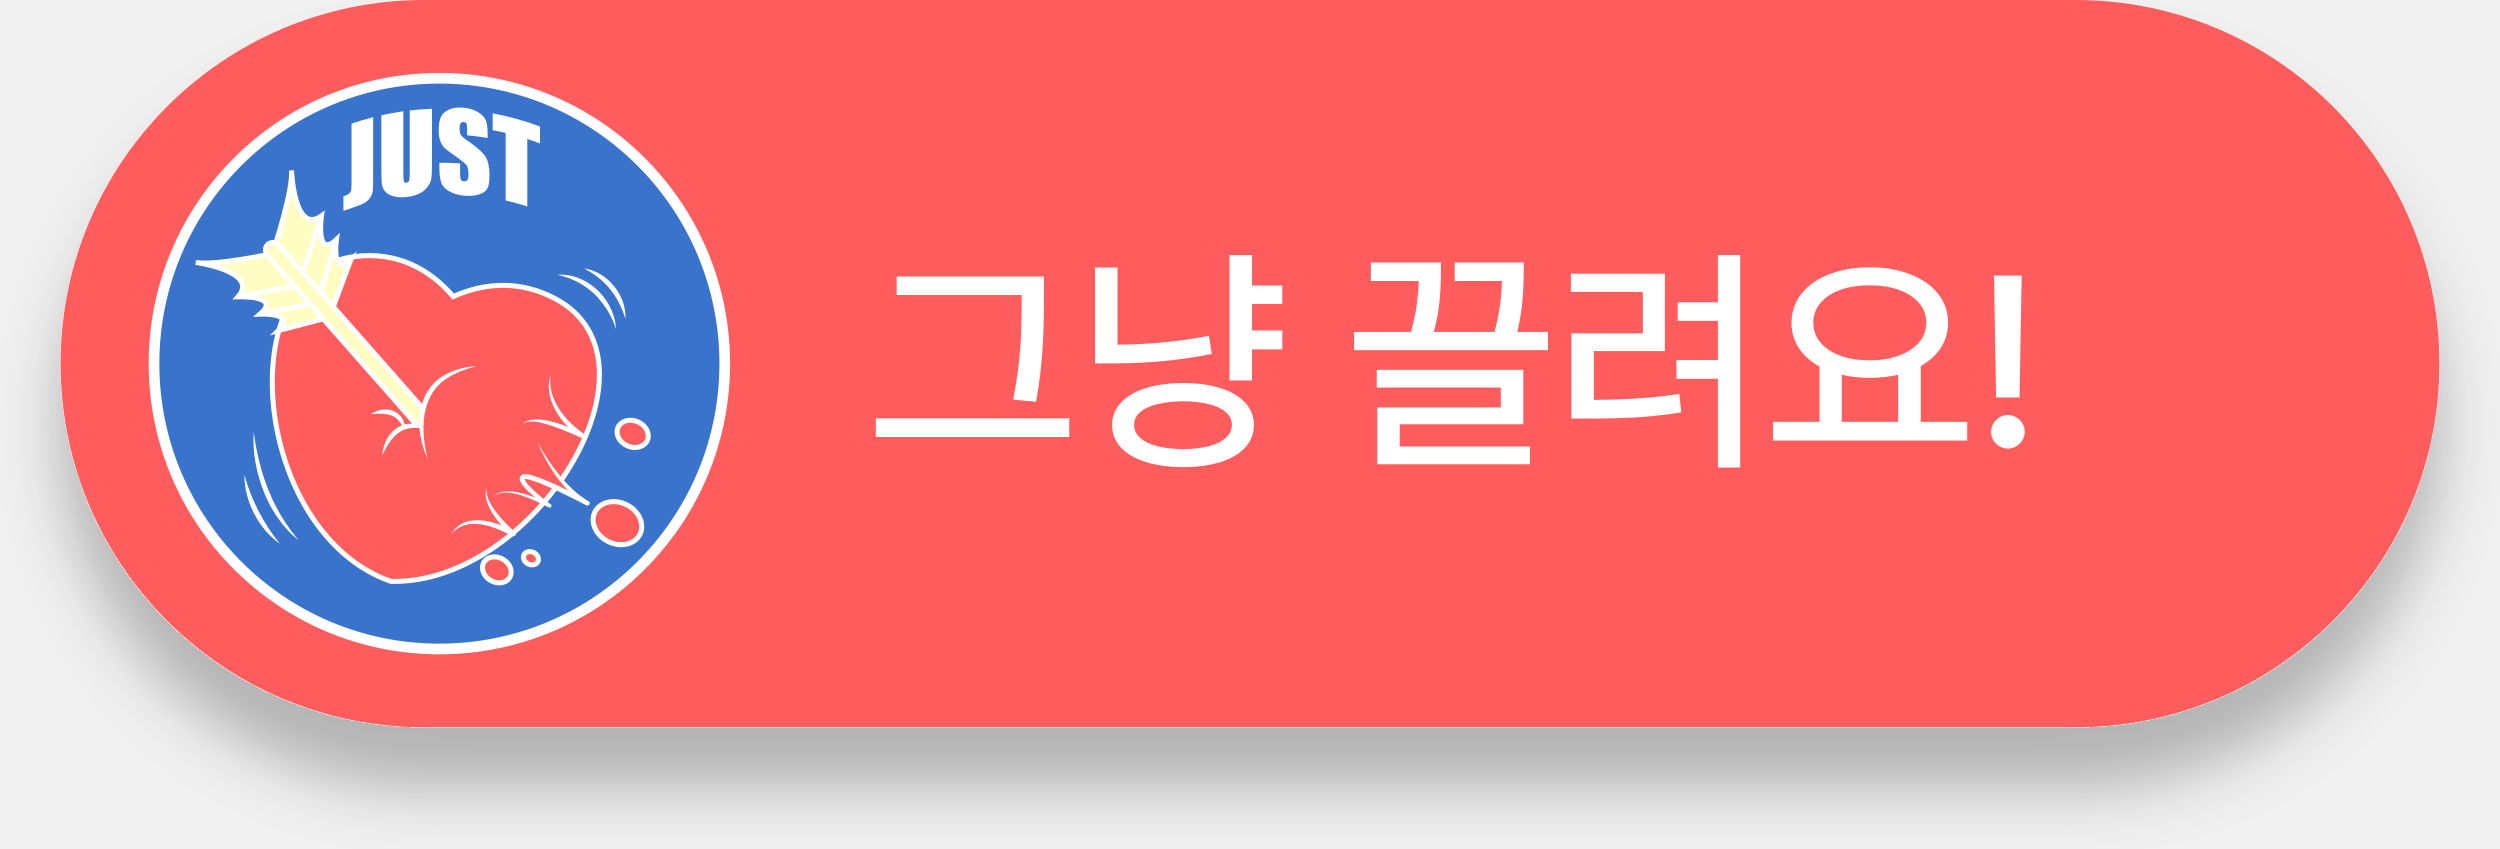
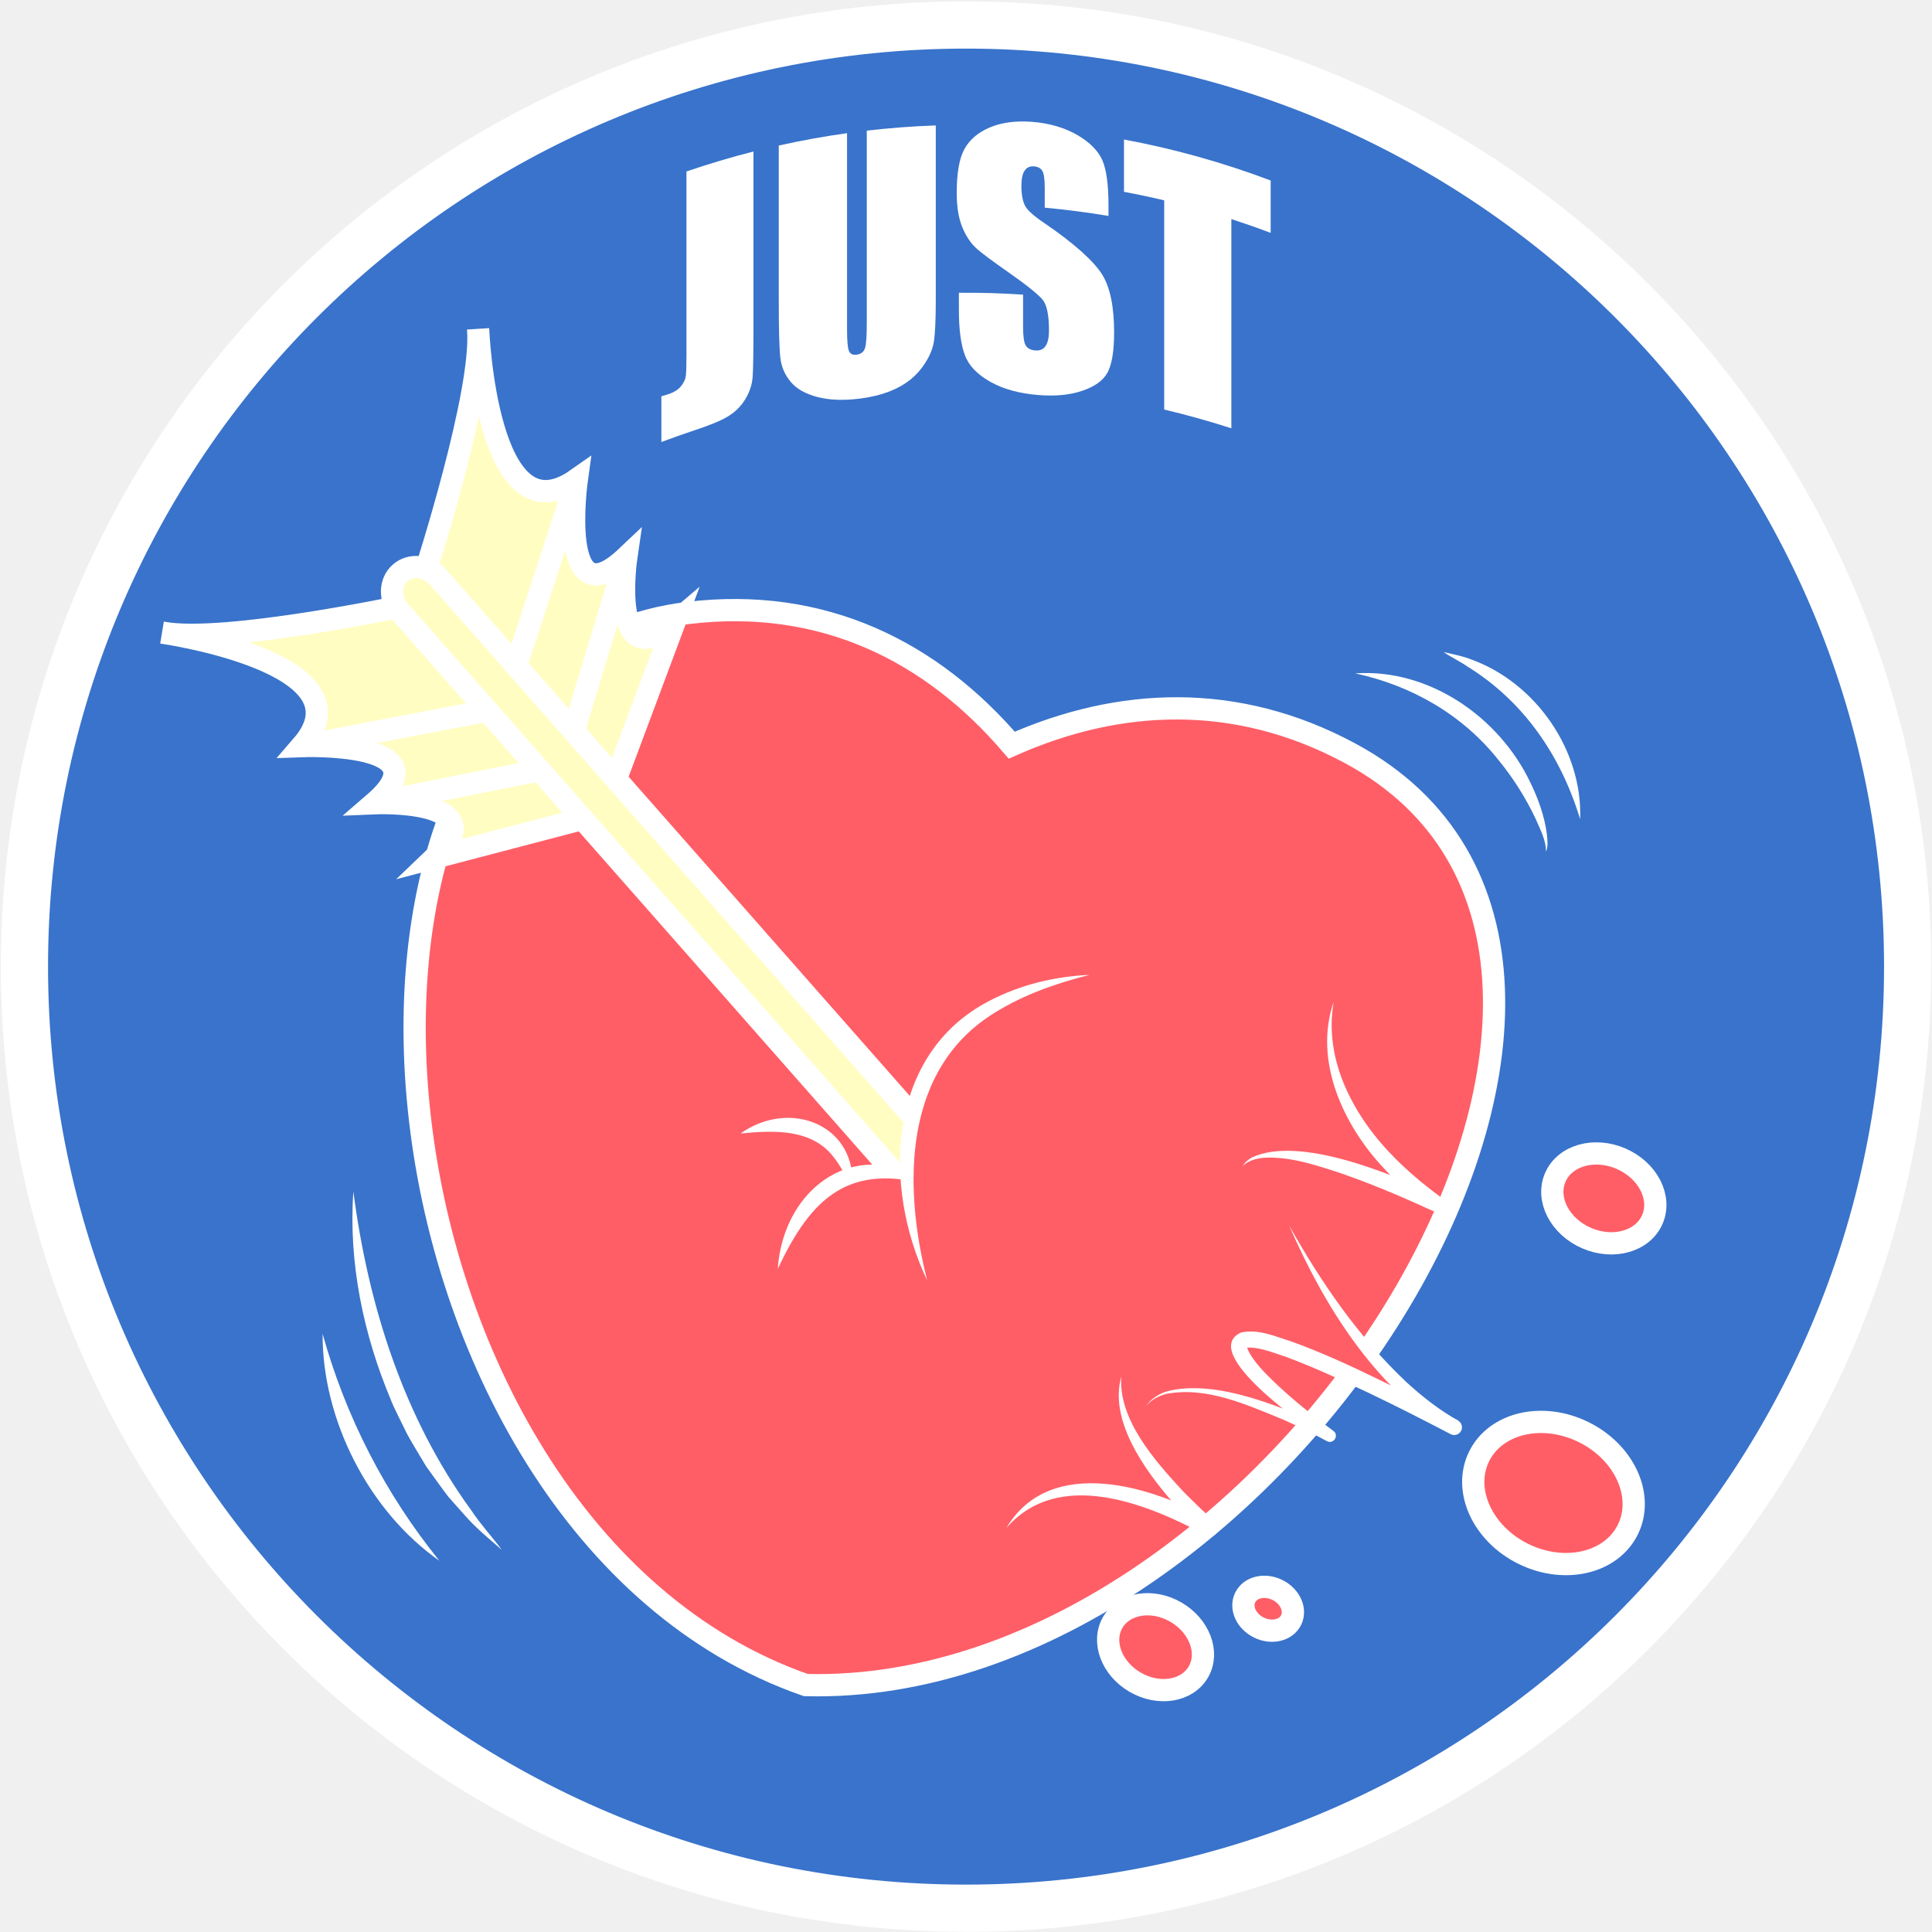
- <svg xmlns="http://www.w3.org/2000/svg" width="165" height="56" viewBox="0 0 165 56" fill="none">
-   <g filter="url(#filter0_d_2004_21196)">
-     <rect x="4" width="157" height="48" rx="24" fill="#FF5D5D" />
-     <path d="M28.999 42.833C39.401 42.833 47.833 34.401 47.833 23.999C47.833 13.597 39.401 5.165 28.999 5.165C18.597 5.165 10.165 13.597 10.165 23.999C10.165 34.401 18.597 42.833 28.999 42.833Z" fill="#3973CB" stroke="white" stroke-width="0.704" stroke-miterlimit="10" />
-     <path d="M24.628 7.734V11.457C24.628 12.014 24.622 12.374 24.61 12.536C24.598 12.698 24.547 12.855 24.454 13.008C24.361 13.161 24.236 13.284 24.079 13.378C23.922 13.473 23.686 13.567 23.372 13.67C23.136 13.749 22.901 13.832 22.666 13.92V12.947C22.751 12.922 22.812 12.903 22.85 12.889C22.95 12.853 23.029 12.8 23.087 12.728C23.144 12.658 23.178 12.584 23.188 12.508C23.196 12.431 23.201 12.287 23.201 12.077V8.159C23.672 7.999 24.147 7.856 24.626 7.734H24.628Z" fill="white" />
-     <path d="M28.51 7.179V10.902C28.51 11.323 28.496 11.62 28.468 11.793C28.44 11.964 28.357 12.143 28.22 12.331C28.083 12.517 27.902 12.665 27.677 12.776C27.453 12.886 27.189 12.959 26.885 12.996C26.549 13.039 26.253 13.029 25.997 12.963C25.741 12.898 25.551 12.793 25.424 12.643C25.297 12.493 25.223 12.322 25.201 12.132C25.178 11.941 25.167 11.531 25.167 10.903V7.607C25.648 7.5 26.135 7.412 26.621 7.344V11.52C26.621 11.764 26.634 11.917 26.661 11.981C26.688 12.045 26.742 12.071 26.823 12.06C26.915 12.049 26.975 12.004 27.001 11.927C27.028 11.849 27.041 11.672 27.041 11.394V7.29C27.53 7.233 28.019 7.196 28.51 7.179Z" fill="white" />
-     <path d="M32.187 9.106C31.736 9.031 31.283 8.972 30.829 8.93V8.517C30.829 8.324 30.811 8.2 30.776 8.144C30.741 8.088 30.683 8.058 30.601 8.051C30.513 8.043 30.446 8.074 30.4 8.142C30.354 8.21 30.332 8.317 30.332 8.462C30.332 8.647 30.358 8.789 30.408 8.887C30.456 8.984 30.596 9.107 30.823 9.26C31.476 9.704 31.886 10.085 32.053 10.357C32.221 10.629 32.306 11.04 32.306 11.586C32.306 11.983 32.259 12.267 32.166 12.44C32.072 12.613 31.893 12.741 31.624 12.831C31.355 12.921 31.041 12.948 30.684 12.919C30.291 12.886 29.955 12.797 29.677 12.642C29.398 12.487 29.215 12.3 29.13 12.073C29.044 11.847 29 11.525 29 11.107V10.742C29.456 10.738 29.912 10.751 30.367 10.782V11.459C30.367 11.668 30.386 11.803 30.425 11.866C30.463 11.928 30.532 11.963 30.629 11.97C30.727 11.978 30.799 11.947 30.848 11.875C30.896 11.803 30.919 11.694 30.919 11.545C30.919 11.217 30.873 10.998 30.783 10.889C30.69 10.78 30.461 10.59 30.095 10.334C29.73 10.077 29.486 9.901 29.368 9.792C29.249 9.683 29.151 9.534 29.072 9.343C28.993 9.153 28.955 8.911 28.955 8.615C28.955 8.189 29.01 7.877 29.12 7.678C29.23 7.481 29.41 7.327 29.657 7.223C29.903 7.118 30.203 7.076 30.552 7.102C30.933 7.131 31.257 7.229 31.525 7.385C31.793 7.541 31.969 7.723 32.056 7.921C32.143 8.12 32.186 8.442 32.186 8.883V9.104L32.187 9.106Z" fill="white" />
-     <path d="M35.641 8.352V9.467C35.364 9.362 35.084 9.265 34.803 9.173V13.628C34.33 13.476 33.853 13.342 33.373 13.229V8.774C33.089 8.707 32.804 8.646 32.517 8.593V7.479C33.576 7.676 34.621 7.967 35.642 8.352H35.641Z" fill="white" />
-     <path d="M36.683 19.733C34.401 18.503 32.056 18.619 29.914 19.57C28.318 17.703 26.144 16.595 23.43 16.927C15.065 17.948 16.672 35.197 25.796 38.37C35.298 38.612 44.356 23.866 36.683 19.733Z" fill="#FF5D5D" stroke="white" stroke-width="0.332" stroke-miterlimit="10" />
-     <path d="M36.355 24.696C36.355 24.696 35.647 26.712 38.382 28.728C38.382 28.728 35.178 27.169 34.523 27.996" fill="#FF5D5D" />
-     <path d="M36.355 24.696C36.141 25.881 36.772 27.026 37.589 27.839C37.864 28.114 38.163 28.367 38.48 28.597C38.638 28.714 38.489 28.961 38.312 28.875C37.703 28.595 37.077 28.329 36.441 28.113C35.969 27.961 35.48 27.799 34.979 27.821C34.817 27.832 34.648 27.874 34.524 27.996C34.571 27.924 34.638 27.863 34.714 27.818C35.668 27.366 37.538 28.157 38.455 28.582L38.287 28.86C37.961 28.616 37.648 28.351 37.372 28.049C36.552 27.183 35.943 25.887 36.356 24.696H36.355Z" fill="white" />
-     <path d="M42.239 35.257C42.569 34.583 42.17 33.71 41.348 33.307C40.525 32.905 39.591 33.125 39.261 33.799C38.931 34.473 39.33 35.346 40.153 35.748C40.975 36.151 41.909 35.931 42.239 35.257Z" fill="#FF5D5D" stroke="white" stroke-width="0.332" stroke-linejoin="round" />
-     <path d="M33.647 38.106C33.871 37.719 33.669 37.183 33.196 36.91C32.723 36.636 32.158 36.729 31.934 37.117C31.71 37.505 31.912 38.041 32.385 38.314C32.858 38.587 33.423 38.494 33.647 38.106Z" fill="#FF5D5D" stroke="white" stroke-width="0.332" stroke-linejoin="round" />
-     <path d="M42.727 29.056C42.917 28.617 42.637 28.073 42.101 27.841C41.565 27.608 40.976 27.776 40.786 28.215C40.596 28.654 40.877 29.198 41.413 29.43C41.949 29.662 42.537 29.494 42.727 29.056Z" fill="#FF5D5D" stroke="white" stroke-width="0.332" stroke-linejoin="round" />
-     <path d="M35.503 37.068C35.604 36.86 35.481 36.591 35.227 36.467C34.973 36.342 34.685 36.41 34.583 36.618C34.481 36.826 34.605 37.095 34.859 37.22C35.112 37.344 35.401 37.276 35.503 37.068Z" fill="#FF5D5D" stroke="white" stroke-width="0.332" stroke-linejoin="round" />
-     <path d="M35.462 29.174C35.462 29.174 36.786 32.079 38.764 33.212C38.764 33.212 34.141 30.713 34.474 31.679C34.682 32.28 36.275 33.385 36.275 33.385C36.275 33.385 33.34 31.807 32.598 32.791" fill="#FF5D5D" />
-     <path d="M35.462 29.174C36.101 30.317 36.857 31.416 37.812 32.313C38.129 32.603 38.469 32.869 38.842 33.079C38.916 33.121 38.942 33.216 38.9 33.29C38.858 33.364 38.764 33.39 38.691 33.349C38.151 33.068 37.606 32.789 37.056 32.526C36.505 32.267 35.951 32.008 35.387 31.8C35.141 31.721 34.851 31.598 34.599 31.623C34.594 31.624 34.594 31.625 34.599 31.622C34.604 31.619 34.613 31.608 34.615 31.6C34.659 31.754 34.829 31.967 34.969 32.113C35.383 32.543 35.866 32.927 36.346 33.284C36.47 33.371 36.353 33.562 36.219 33.49C35.936 33.337 35.642 33.193 35.346 33.06C34.614 32.763 33.815 32.392 33.01 32.545C32.854 32.584 32.706 32.663 32.6 32.79C32.692 32.653 32.839 32.556 32.997 32.501C33.999 32.221 35.422 32.844 36.333 33.275L36.206 33.481C35.855 33.241 33.631 31.72 34.501 31.317C34.862 31.244 35.167 31.393 35.496 31.493C36.084 31.704 36.643 31.96 37.198 32.23C37.751 32.5 38.299 32.777 38.838 33.073L38.687 33.344C37.165 32.398 36.159 30.78 35.461 29.171L35.462 29.174Z" fill="white" />
-     <path d="M32.105 32.192C32.105 32.192 31.704 33.277 33.88 35.233C33.88 35.233 31.015 33.496 29.806 35.23" fill="#FF5D5D" />
-     <path d="M32.105 32.192C32.041 33.061 32.783 33.891 33.338 34.491C33.548 34.703 33.763 34.912 33.988 35.112C34.133 35.243 33.962 35.474 33.795 35.372C32.624 34.74 30.852 34.022 29.806 35.228C30.686 33.747 32.759 34.396 33.965 35.093L33.772 35.353C33.544 35.145 33.323 34.928 33.118 34.695C32.569 34.06 31.855 33.072 32.107 32.192H32.105Z" fill="white" />
-     <path d="M18.184 16.11C18.184 16.11 19.349 12.504 19.24 11.248C19.24 11.248 19.408 15.525 21.215 14.252C21.215 14.252 20.813 17.125 22.204 15.809C22.204 15.809 21.847 18.252 23.163 17.128L21.961 20.341" fill="#FFFDC2" />
-     <path d="M18.184 16.11C18.184 16.11 19.349 12.504 19.24 11.248C19.24 11.248 19.408 15.525 21.215 14.252C21.215 14.252 20.813 17.125 22.204 15.809C22.204 15.809 21.847 18.252 23.163 17.128L21.961 20.341" stroke="white" stroke-width="0.332" stroke-miterlimit="10" />
-     <path d="M17.867 16.761C17.867 16.761 14.162 17.555 12.923 17.319C12.923 17.319 17.161 17.919 15.713 19.588C15.713 19.588 18.613 19.48 17.161 20.73C17.161 20.73 19.628 20.622 18.377 21.818L21.695 20.949" fill="#FFFDC2" />
-     <path d="M17.867 16.761C17.867 16.761 14.162 17.555 12.923 17.319C12.923 17.319 17.161 17.919 15.713 19.588C15.713 19.588 18.613 19.48 17.161 20.73C17.161 20.73 19.628 20.622 18.377 21.818L21.695 20.949" stroke="white" stroke-width="0.332" stroke-miterlimit="10" />
-     <path d="M28.274 28.574C28.094 28.591 27.909 28.513 27.78 28.367L17.674 16.894C17.465 16.657 17.468 16.312 17.681 16.125C17.894 15.938 18.235 15.978 18.444 16.215L28.55 27.689C28.85 28.03 28.693 28.532 28.274 28.573V28.574Z" fill="#FFFDC2" stroke="white" stroke-width="0.332" stroke-miterlimit="10" />
-     <path d="M21.215 14.252L19.999 17.983" stroke="white" stroke-width="0.332" stroke-miterlimit="10" />
-     <path d="M22.204 15.808L21.151 19.289" stroke="white" stroke-width="0.332" stroke-miterlimit="10" />
-     <path d="M15.713 19.588L19.423 18.88" stroke="white" stroke-width="0.332" stroke-miterlimit="10" />
-     <path d="M17.161 20.73L20.471 20.07" stroke="white" stroke-width="0.332" stroke-miterlimit="10" />
-     <path d="M29.826 28.406H26.176V31.074H29.826V28.406Z" fill="#FF5D5D" />
-     <path d="M24.491 27.336C24.491 27.336 26.396 26.535 26.724 28.459L24.491 27.336Z" fill="#FF5D5D" />
-     <path d="M24.491 27.337C25.471 26.638 26.839 27.155 26.724 28.46C26.615 28.229 26.508 28.013 26.37 27.833C25.933 27.237 25.166 27.271 24.492 27.337H24.491Z" fill="white" />
-     <path d="M25.234 30.047C25.234 30.047 25.845 27.213 28.32 28.384L25.234 30.047Z" fill="#FF5D5D" />
-     <path d="M25.234 30.046C25.345 28.392 26.861 27.324 28.32 28.384C26.676 27.909 25.909 28.601 25.234 30.046Z" fill="white" />
-     <path d="M28.222 30.274C28.222 30.274 26.123 24.95 31.471 24.166L28.222 30.274Z" fill="#FF5D5D" />
-     <path d="M28.223 30.274C27.324 28.391 27.41 25.745 29.47 24.683C30.097 24.355 30.787 24.195 31.471 24.164C30.807 24.331 30.163 24.558 29.599 24.905C27.734 26.028 27.741 28.382 28.223 30.273V30.274Z" fill="white" />
-     <path d="M16.745 28.5C17.041 30.769 17.75 33.02 19.108 34.881C19.288 35.153 19.52 35.403 19.715 35.665C19.469 35.451 19.198 35.23 18.982 34.983L18.648 34.607C18.501 34.416 18.346 34.194 18.202 33.997C18.079 33.785 17.934 33.559 17.818 33.345C17.743 33.185 17.554 32.824 17.494 32.663C16.946 31.358 16.645 29.916 16.745 28.499V28.5Z" fill="white" />
-     <path d="M16.13 31.346C16.595 33.01 17.38 34.54 18.466 35.883C17.055 34.895 16.122 33.067 16.13 31.346Z" fill="white" />
-     <path d="M41.283 21.051C40.903 19.792 40.164 18.701 39.04 18.004C38.884 17.895 38.712 17.817 38.553 17.708C38.74 17.75 38.934 17.788 39.112 17.858C40.4 18.328 41.335 19.677 41.283 21.05V21.051Z" fill="white" />
-     <path d="M40.598 21.701C40.605 21.47 40.481 21.252 40.393 21.043C40.196 20.627 39.95 20.236 39.66 19.881C38.941 18.967 37.921 18.379 36.784 18.134C38.257 18.033 39.659 19.004 40.285 20.312C40.444 20.637 40.568 20.983 40.617 21.342C40.627 21.46 40.65 21.59 40.598 21.701Z" fill="white" />
-     <path d="M68.898 19.75C68.898 20.568 68.888 21.276 68.867 21.875C68.852 22.469 68.807 23.159 68.734 23.945C68.662 24.732 68.544 25.588 68.383 26.516L66.867 26.375C67.039 25.505 67.167 24.685 67.25 23.914C67.333 23.143 67.383 22.458 67.398 21.859C67.419 21.26 67.43 20.557 67.43 19.75V19.469H59.18V18.25H68.898V19.75ZM57.805 27.609H70.57V28.844H57.805V27.609ZM84.633 20.062H82.633V21.812H84.633V23.062H82.633V25.109H81.148V16.828H82.633V18.844H84.633V20.062ZM72.273 17.656H73.758V22.75C75.878 22.734 77.888 22.537 79.789 22.156L79.977 23.359C78.852 23.583 77.75 23.745 76.672 23.844C75.599 23.938 74.513 23.984 73.414 23.984H72.273V17.656ZM73.398 28.047C73.398 27.49 73.591 27.003 73.977 26.586C74.362 26.164 74.909 25.841 75.617 25.617C76.326 25.393 77.154 25.281 78.102 25.281C79.039 25.281 79.859 25.393 80.562 25.617C81.266 25.841 81.807 26.164 82.188 26.586C82.568 27.003 82.758 27.49 82.758 28.047C82.758 28.62 82.568 29.115 82.188 29.531C81.807 29.948 81.266 30.268 80.562 30.492C79.865 30.716 79.044 30.828 78.102 30.828C77.154 30.828 76.326 30.716 75.617 30.492C74.909 30.268 74.362 29.948 73.977 29.531C73.591 29.115 73.398 28.62 73.398 28.047ZM74.852 28.047C74.852 28.37 74.982 28.651 75.242 28.891C75.503 29.13 75.878 29.315 76.367 29.445C76.857 29.57 77.435 29.635 78.102 29.641C78.753 29.635 79.318 29.57 79.797 29.445C80.281 29.315 80.654 29.13 80.914 28.891C81.174 28.651 81.305 28.37 81.305 28.047C81.305 27.719 81.174 27.44 80.914 27.211C80.654 26.977 80.281 26.799 79.797 26.68C79.318 26.555 78.753 26.49 78.102 26.484C77.43 26.49 76.849 26.555 76.359 26.68C75.875 26.799 75.503 26.977 75.242 27.211C74.982 27.44 74.852 27.719 74.852 28.047ZM102.164 23.109H89.367V21.906H93.125C93.307 21.24 93.435 20.638 93.508 20.102C93.581 19.56 93.625 19.042 93.641 18.547H90.477V17.328H95.102V17.953C95.102 18.583 95.073 19.206 95.016 19.82C94.963 20.43 94.836 21.125 94.633 21.906H98.641C98.943 20.766 99.104 19.646 99.125 18.547H96.008V17.328H100.57V17.922C100.565 18.578 100.536 19.208 100.484 19.812C100.438 20.417 100.323 21.115 100.141 21.906H102.164V23.109ZM90.867 24.406H100.539V28H92.383V29.469H100.977V30.641H90.898V26.891H99.055V25.578H90.867V24.406ZM114.852 30.859H113.383V25H110.648V23.766H113.383V21.172H110.727V19.953H113.383V16.828H114.852V30.859ZM103.68 18.062H109.883V23.172H105.195V26.391C106.227 26.385 107.185 26.354 108.07 26.297C108.956 26.24 109.878 26.141 110.836 26L110.961 27.219C109.94 27.38 108.958 27.49 108.016 27.547C107.078 27.599 105.997 27.625 104.773 27.625H103.711V22H108.43V19.266H103.68V18.062ZM129.836 29.078H117.023V27.844H120.086V24.188C119.497 23.865 119.042 23.456 118.719 22.961C118.396 22.466 118.237 21.912 118.242 21.297C118.242 20.573 118.461 19.935 118.898 19.383C119.336 18.831 119.945 18.404 120.727 18.102C121.513 17.794 122.404 17.641 123.398 17.641C124.393 17.641 125.284 17.794 126.07 18.102C126.857 18.404 127.469 18.831 127.906 19.383C128.349 19.935 128.57 20.573 128.57 21.297C128.57 21.906 128.414 22.456 128.102 22.945C127.789 23.43 127.346 23.833 126.773 24.156V27.844H129.836V29.078ZM119.68 21.297C119.68 21.792 119.836 22.227 120.148 22.602C120.461 22.977 120.898 23.268 121.461 23.477C122.023 23.68 122.669 23.781 123.398 23.781C124.122 23.781 124.766 23.677 125.328 23.469C125.896 23.26 126.339 22.971 126.656 22.602C126.974 22.227 127.133 21.792 127.133 21.297C127.133 20.802 126.974 20.37 126.656 20C126.339 19.625 125.896 19.336 125.328 19.133C124.766 18.93 124.122 18.828 123.398 18.828C122.669 18.828 122.023 18.93 121.461 19.133C120.898 19.336 120.461 19.625 120.148 20C119.836 20.37 119.68 20.802 119.68 21.297ZM125.273 27.844V24.734C124.69 24.87 124.065 24.938 123.398 24.938C122.742 24.938 122.128 24.87 121.555 24.734V27.844H125.273ZM133.289 26.234H131.742L131.602 18.188H133.43L133.289 26.234ZM131.414 28.516C131.414 28.312 131.464 28.125 131.562 27.953C131.661 27.781 131.794 27.646 131.961 27.547C132.133 27.443 132.32 27.391 132.523 27.391C132.721 27.391 132.904 27.44 133.07 27.539C133.242 27.638 133.378 27.773 133.477 27.945C133.581 28.117 133.633 28.302 133.633 28.5C133.633 28.698 133.581 28.883 133.477 29.055C133.378 29.221 133.242 29.357 133.07 29.461C132.904 29.56 132.721 29.609 132.523 29.609C132.326 29.609 132.141 29.56 131.969 29.461C131.802 29.362 131.667 29.229 131.562 29.062C131.464 28.896 131.414 28.713 131.414 28.516Z" fill="white" />
-   </g>
-   <defs>
-     <filter id="filter0_d_2004_21196" x="0" y="0" width="165" height="56" filterUnits="userSpaceOnUse" color-interpolation-filters="sRGB">
-       <feFlood flood-opacity="0" result="BackgroundImageFix" />
-       <feColorMatrix in="SourceAlpha" type="matrix" values="0 0 0 0 0 0 0 0 0 0 0 0 0 0 0 0 0 0 127 0" result="hardAlpha" />
-       <feOffset dy="4" />
-       <feGaussianBlur stdDeviation="2" />
-       <feComposite in2="hardAlpha" operator="out" />
-       <feColorMatrix type="matrix" values="0 0 0 0 0 0 0 0 0 0 0 0 0 0 0 0 0 0 0.25 0" />
-       <feBlend mode="normal" in2="BackgroundImageFix" result="effect1_dropShadow_2004_21196" />
-       <feBlend mode="normal" in="SourceGraphic" in2="effect1_dropShadow_2004_21196" result="shape" />
-     </filter>
-   </defs>
+ <svg xmlns="http://www.w3.org/2000/svg" width="635" height="635" viewBox="0 0 635 635" fill="none">
+   <path d="M317.515 627.186C488.439 627.186 627 488.624 627 317.701C627 146.777 488.439 8.216 317.515 8.216C146.591 8.216 8.03 146.777 8.03 317.701C8.03 488.624 146.591 627.186 317.515 627.186Z" fill="#3973CB" stroke="white" stroke-width="15.518" stroke-miterlimit="10" />
+   <path d="M443.771 247.6C406.27 227.391 367.736 229.294 332.537 244.918C306.31 214.25 270.586 196.035 225.98 201.49C88.538 218.274 114.946 501.713 264.858 553.841C421.006 557.828 569.848 315.515 443.771 247.6Z" fill="#FF5E67" stroke="white" stroke-width="7.314" stroke-miterlimit="10" />
+   <path d="M247.644 49.799V107.255C247.644 115.865 247.553 121.411 247.372 123.912C247.19 126.413 246.393 128.842 244.961 131.198C243.529 133.555 241.608 135.458 239.179 136.908C236.75 138.376 233.107 139.826 228.268 141.421C224.625 142.635 221 143.922 217.375 145.281V130.256C218.68 129.875 219.622 129.585 220.202 129.368C221.743 128.806 222.975 127.99 223.864 126.885C224.752 125.797 225.277 124.655 225.422 123.477C225.549 122.299 225.622 120.07 225.622 116.825V56.36C232.89 53.877 240.23 51.684 247.625 49.799H247.644Z" fill="white" />
+   <path d="M307.566 41.228V98.685C307.566 105.192 307.348 109.777 306.913 112.442C306.478 115.088 305.209 117.843 303.089 120.743C300.968 123.625 298.177 125.909 294.715 127.612C291.253 129.316 287.175 130.44 282.481 131.02C277.297 131.672 272.729 131.527 268.778 130.512C264.827 129.497 261.891 127.884 259.933 125.564C257.976 123.244 256.834 120.616 256.489 117.68C256.127 114.726 255.964 108.4 255.964 98.703V47.826C263.395 46.177 270.899 44.817 278.403 43.766V108.237C278.403 111.989 278.602 114.363 279.019 115.342C279.436 116.339 280.269 116.737 281.52 116.574C282.952 116.393 283.876 115.704 284.275 114.508C284.692 113.312 284.891 110.575 284.891 106.279V42.932C292.431 42.062 299.989 41.482 307.566 41.228Z" fill="white" />
+   <path d="M364.351 70.973C357.391 69.813 350.395 68.907 343.38 68.255V61.875C343.38 58.902 343.109 56.981 342.565 56.129C342.021 55.259 341.133 54.788 339.864 54.679C338.505 54.57 337.472 55.041 336.765 56.093C336.058 57.144 335.714 58.793 335.714 61.023C335.714 63.886 336.112 66.08 336.892 67.584C337.635 69.088 339.792 70.992 343.29 73.348C353.367 80.199 359.693 86.09 362.285 90.277C364.877 94.482 366.182 100.825 366.182 109.253C366.182 115.38 365.457 119.766 364.025 122.43C362.575 125.095 359.802 127.07 355.651 128.466C351.5 129.862 346.661 130.279 341.151 129.825C335.079 129.318 329.895 127.94 325.6 125.548C321.304 123.155 318.477 120.274 317.154 116.775C315.83 113.277 315.16 108.311 315.16 101.858V96.222C322.192 96.167 329.225 96.367 336.257 96.838V107.296C336.257 110.522 336.547 112.607 337.145 113.567C337.744 114.528 338.795 115.072 340.299 115.18C341.804 115.307 342.927 114.818 343.67 113.712C344.414 112.607 344.776 110.921 344.776 108.619C344.776 103.562 344.069 100.173 342.674 98.487C341.242 96.802 337.707 93.883 332.052 89.932C326.415 85.963 322.664 83.244 320.833 81.558C319.002 79.873 317.48 77.571 316.265 74.635C315.051 71.698 314.453 67.965 314.453 63.397C314.453 56.818 315.305 51.996 317.009 48.933C318.712 45.888 321.485 43.514 325.292 41.901C329.098 40.288 333.72 39.635 339.103 40.034C344.994 40.487 349.996 41.992 354.129 44.402C358.261 46.813 360.98 49.622 362.321 52.685C363.662 55.748 364.333 60.715 364.333 67.53V70.937L364.351 70.973Z" fill="white" />
+   <path d="M417.638 59.337V76.537C413.361 74.924 409.047 73.42 404.715 72.006V140.772C397.411 138.416 390.052 136.35 382.639 134.61V65.844C378.253 64.81 373.848 63.868 369.426 63.052V45.852C385.775 48.897 401.906 53.392 417.656 59.337H417.638Z" fill="white" />
+   <path d="M438.37 329.15C438.37 329.15 426.734 362.283 471.684 395.415C471.684 395.415 419.031 369.787 408.265 383.38" fill="#FF5E67" />
+   <path d="M438.371 329.15C434.854 348.635 445.222 367.449 458.634 380.807C463.166 385.32 468.078 389.47 473.279 393.259C475.871 395.18 473.424 399.24 470.524 397.826C460.519 393.222 450.224 388.854 439.784 385.302C432.027 382.8 423.979 380.136 415.751 380.499C413.086 380.68 410.313 381.369 408.283 383.38C409.044 382.202 410.15 381.187 411.401 380.462C427.079 373.031 457.801 386.027 472.863 393.005L470.108 397.572C464.761 393.567 459.613 389.217 455.082 384.25C441.597 370.022 431.592 348.725 438.389 329.15H438.371Z" fill="white" />
+   <path d="M535.058 502.69C540.482 491.614 533.925 477.271 520.412 470.654C506.9 464.038 491.55 467.653 486.126 478.728C480.702 489.804 487.26 504.147 500.772 510.764C514.284 517.38 529.635 513.765 535.058 502.69Z" fill="#FF5E67" stroke="white" stroke-width="7.314" stroke-linejoin="round" />
+   <path d="M393.88 549.516C397.559 543.144 394.237 534.339 386.461 529.85C378.685 525.36 369.399 526.886 365.72 533.258C362.042 539.63 365.363 548.434 373.139 552.924C380.915 557.414 390.201 555.888 393.88 549.516Z" fill="#FF5E67" stroke="white" stroke-width="7.314" stroke-linejoin="round" />
+   <path d="M543.087 400.792C546.21 393.581 541.601 384.643 532.792 380.827C523.983 377.011 514.31 379.764 511.187 386.974C508.064 394.185 512.673 403.123 521.482 406.939C530.291 410.755 539.964 408.002 543.087 400.792Z" fill="#FF5E67" stroke="white" stroke-width="7.314" stroke-linejoin="round" />
+   <path d="M424.366 532.459C426.038 529.042 424.013 524.617 419.842 522.574C415.67 520.532 410.932 521.645 409.259 525.061C407.587 528.478 409.612 532.903 413.784 534.946C417.955 536.988 422.693 535.875 424.366 532.459Z" fill="#FF5E67" stroke="white" stroke-width="7.314" stroke-linejoin="round" />
+   <path d="M423.691 402.742C423.691 402.742 445.46 450.465 477.958 469.098C477.958 469.098 401.996 428.027 407.469 443.904C410.877 453.782 437.05 471.925 437.05 471.925C437.05 471.925 388.837 446.007 376.639 462.174" fill="#FF5E67" />
+   <path d="M423.693 402.741C434.187 421.518 446.621 439.571 462.317 454.325C467.519 459.092 473.102 463.46 479.228 466.904C480.442 467.592 480.877 469.151 480.189 470.365C479.5 471.58 477.959 472.015 476.745 471.344C467.882 466.722 458.928 462.137 449.884 457.823C440.839 453.563 431.722 449.304 422.46 445.897C418.419 444.592 413.652 442.562 409.519 442.978C409.429 442.997 409.429 443.015 409.519 442.96C409.592 442.906 409.737 442.725 409.773 442.598C410.498 445.135 413.289 448.633 415.591 451.026C422.388 458.095 430.327 464.402 438.211 470.275C440.259 471.707 438.338 474.842 436.127 473.664C431.487 471.145 426.647 468.77 421.79 466.595C409.755 461.72 396.632 455.612 383.401 458.131C380.845 458.765 378.399 460.07 376.659 462.155C378.181 459.907 380.592 458.312 383.184 457.406C399.659 452.802 423.041 463.043 438.012 470.13L435.927 473.519C430.146 469.568 393.605 444.573 407.906 437.958C413.833 436.743 418.854 439.208 424.255 440.84C433.916 444.32 443.105 448.525 452.222 452.947C461.302 457.388 470.311 461.937 479.174 466.813L476.691 471.254C451.678 455.72 435.148 429.131 423.675 402.687L423.693 402.741Z" fill="white" />
+   <path d="M368.536 452.328C368.536 452.328 361.956 470.163 397.699 502.299C397.699 502.299 350.628 473.752 330.763 502.244" fill="#FF5E67" />
+   <path d="M368.536 452.328C367.485 466.611 379.683 480.241 388.8 490.101C392.243 493.599 395.778 497.024 399.475 500.305C401.868 502.462 399.058 506.268 396.303 504.583C377.073 494.197 347.946 482.398 330.763 502.226C345.227 477.884 379.284 488.542 399.095 499.997L395.923 504.274C392.189 500.849 388.546 497.296 385.193 493.454C376.167 483.032 364.421 466.792 368.572 452.328H368.536Z" fill="white" />
+   <path d="M139.776 188.06C139.776 188.06 158.934 128.809 157.14 108.165C157.14 108.165 159.895 178.454 189.584 157.538C189.584 157.538 182.986 204.753 205.842 183.112C205.842 183.112 199.969 223.259 221.593 204.79L201.854 257.588" fill="#FFFDC2" />
+   <path d="M139.776 188.06C139.776 188.06 158.934 128.809 157.14 108.165C157.14 108.165 159.895 178.454 189.584 157.538C189.584 157.538 182.986 204.753 205.842 183.112C205.842 183.112 199.969 223.259 221.593 204.79L201.854 257.588" stroke="white" stroke-width="7.314" stroke-miterlimit="10" />
+   <path d="M134.575 198.757C134.575 198.757 73.693 211.807 53.338 207.928C53.338 207.928 122.975 217.788 99.177 245.211C99.177 245.211 146.827 243.435 122.975 263.989C122.975 263.989 163.502 262.213 142.948 281.86L197.469 267.578" fill="#FFFDC2" />
+   <path d="M134.575 198.757C134.575 198.757 73.693 211.807 53.338 207.928C53.338 207.928 122.975 217.788 99.177 245.211C99.177 245.211 146.827 243.435 122.975 263.989C122.975 263.989 163.502 262.213 142.948 281.86L197.469 267.578" stroke="white" stroke-width="7.314" stroke-miterlimit="10" />
+   <path d="M305.586 392.872C302.631 393.162 299.586 391.875 297.466 389.483L131.404 200.946C127.96 197.049 128.015 191.394 131.513 188.313C135.011 185.232 140.612 185.902 144.055 189.799L310.117 378.336C315.047 383.936 312.473 392.183 305.586 392.854V392.872Z" fill="#FFFDC2" stroke="white" stroke-width="7.314" stroke-miterlimit="10" />
+   <path d="M189.586 157.54L169.612 218.839" stroke="white" stroke-width="7.314" stroke-miterlimit="10" />
+   <path d="M205.843 183.106L188.534 240.309" stroke="white" stroke-width="7.314" stroke-miterlimit="10" />
+   <path d="M99.178 245.212L160.151 233.576" stroke="white" stroke-width="7.314" stroke-miterlimit="10" />
+   <path d="M122.974 263.99L177.368 253.133" stroke="white" stroke-width="7.314" stroke-miterlimit="10" />
+   <path d="M331.085 390.116H271.11V433.961H331.085V390.116Z" fill="#FF5E67" />
+   <path d="M243.412 372.543C243.412 372.543 274.714 359.367 280.115 390.995L243.412 372.543Z" fill="#FF5E67" />
+   <path d="M243.412 372.551C259.525 361.06 282 369.561 280.115 391.003C278.321 387.215 276.563 383.662 274.297 380.708C267.12 370.902 254.505 371.464 243.43 372.551H243.412Z" fill="white" />
+   <path d="M255.629 417.074C255.629 417.074 265.671 370.511 306.325 389.76L255.629 417.074Z" fill="#FF5E67" />
+   <path d="M255.629 417.07C257.442 389.882 282.364 372.337 306.325 389.756C279.319 381.944 266.722 393.326 255.629 417.07Z" fill="white" />
+   <path d="M304.731 420.817C304.731 420.817 270.239 333.327 358.109 320.44L304.731 420.817Z" fill="#FF5E67" />
+   <path d="M304.732 420.813C289.96 389.873 291.374 346.391 325.231 328.937C335.526 323.554 346.872 320.925 358.11 320.418C347.199 323.155 336.614 326.889 327.352 332.598C296.702 351.049 296.811 389.728 304.732 420.794V420.813Z" fill="white" />
+   <path d="M116.144 391.66C121.001 428.943 132.655 465.936 154.967 496.513C157.922 500.99 161.746 505.086 164.936 509.4C160.894 505.884 156.454 502.259 152.901 498.199L147.409 492.018C144.999 488.882 142.443 485.221 140.087 481.995C138.057 478.515 135.682 474.799 133.779 471.283C132.547 468.655 129.429 462.71 128.45 460.064C119.442 438.622 114.494 414.932 116.144 391.642V391.66Z" fill="white" />
+   <path d="M106.031 438.418C113.68 465.769 126.567 490.908 144.42 512.984C121.238 496.744 105.904 466.711 106.031 438.418Z" fill="white" />
+   <path d="M519.353 269.263C513.099 248.564 500.956 230.639 482.486 219.184C479.931 217.389 477.103 216.121 474.493 214.326C477.556 215.015 480.746 215.631 483.683 216.791C504.834 224.512 520.204 246.679 519.353 269.245V269.263Z" fill="white" />
+   <path d="M508.097 279.934C508.206 276.146 506.176 272.557 504.726 269.131C501.5 262.298 497.458 255.864 492.691 250.027C480.873 235.02 464.108 225.359 445.421 221.317C469.636 219.668 492.673 235.618 502.95 257.114C505.56 262.461 507.608 268.134 508.405 274.043C508.569 275.983 508.949 278.121 508.097 279.934Z" fill="white" />
</svg>
